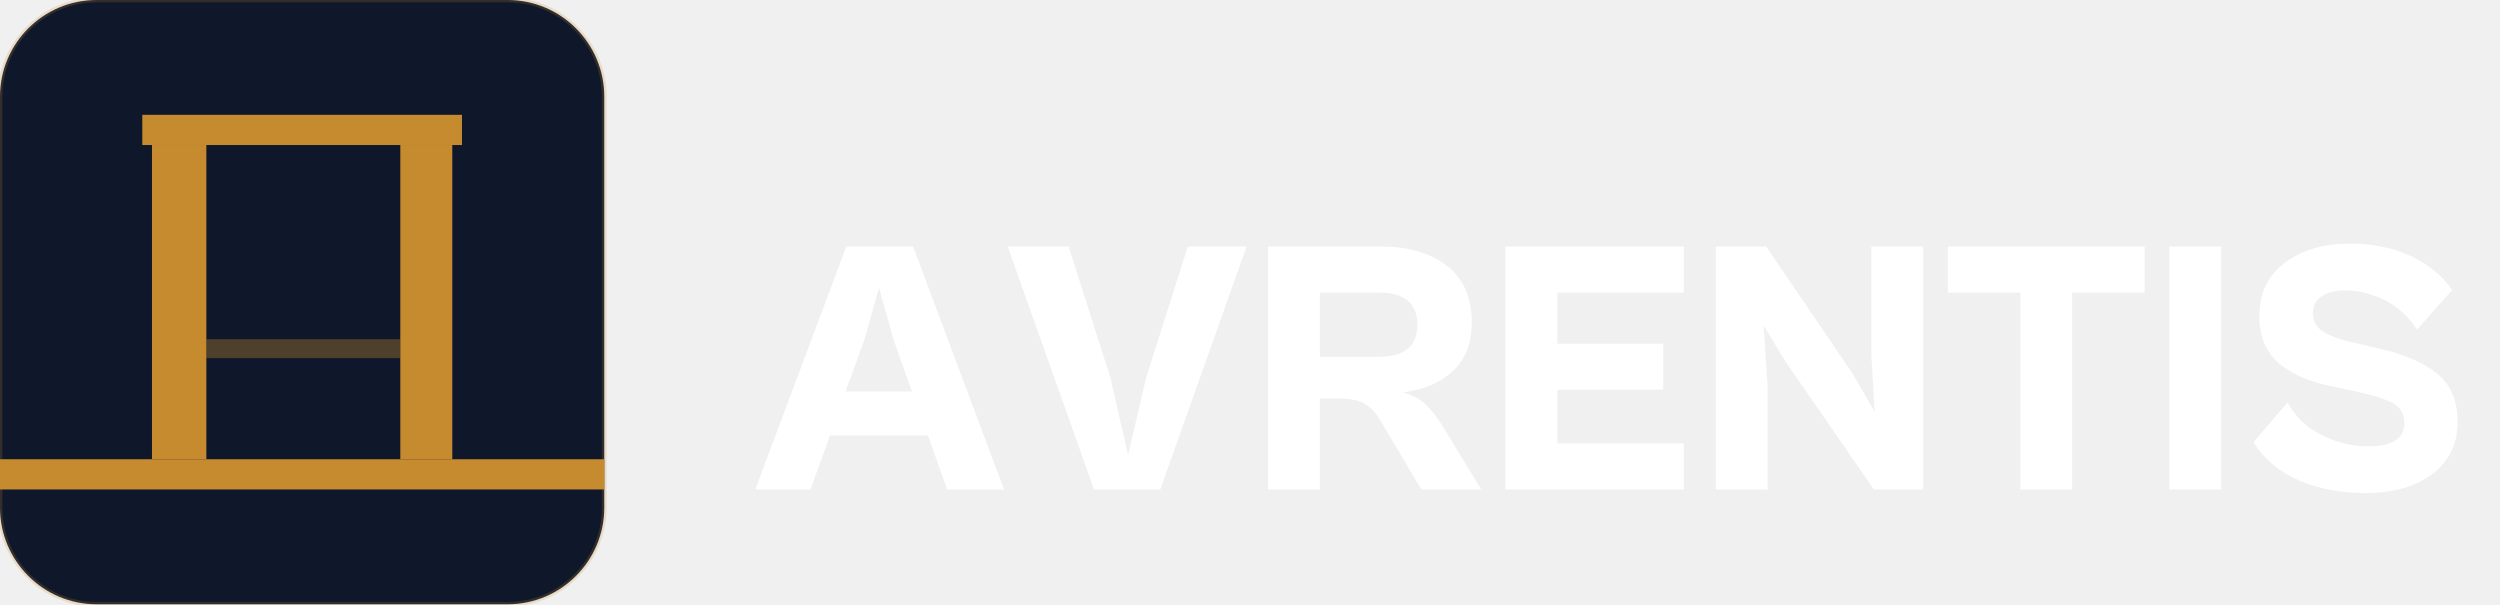
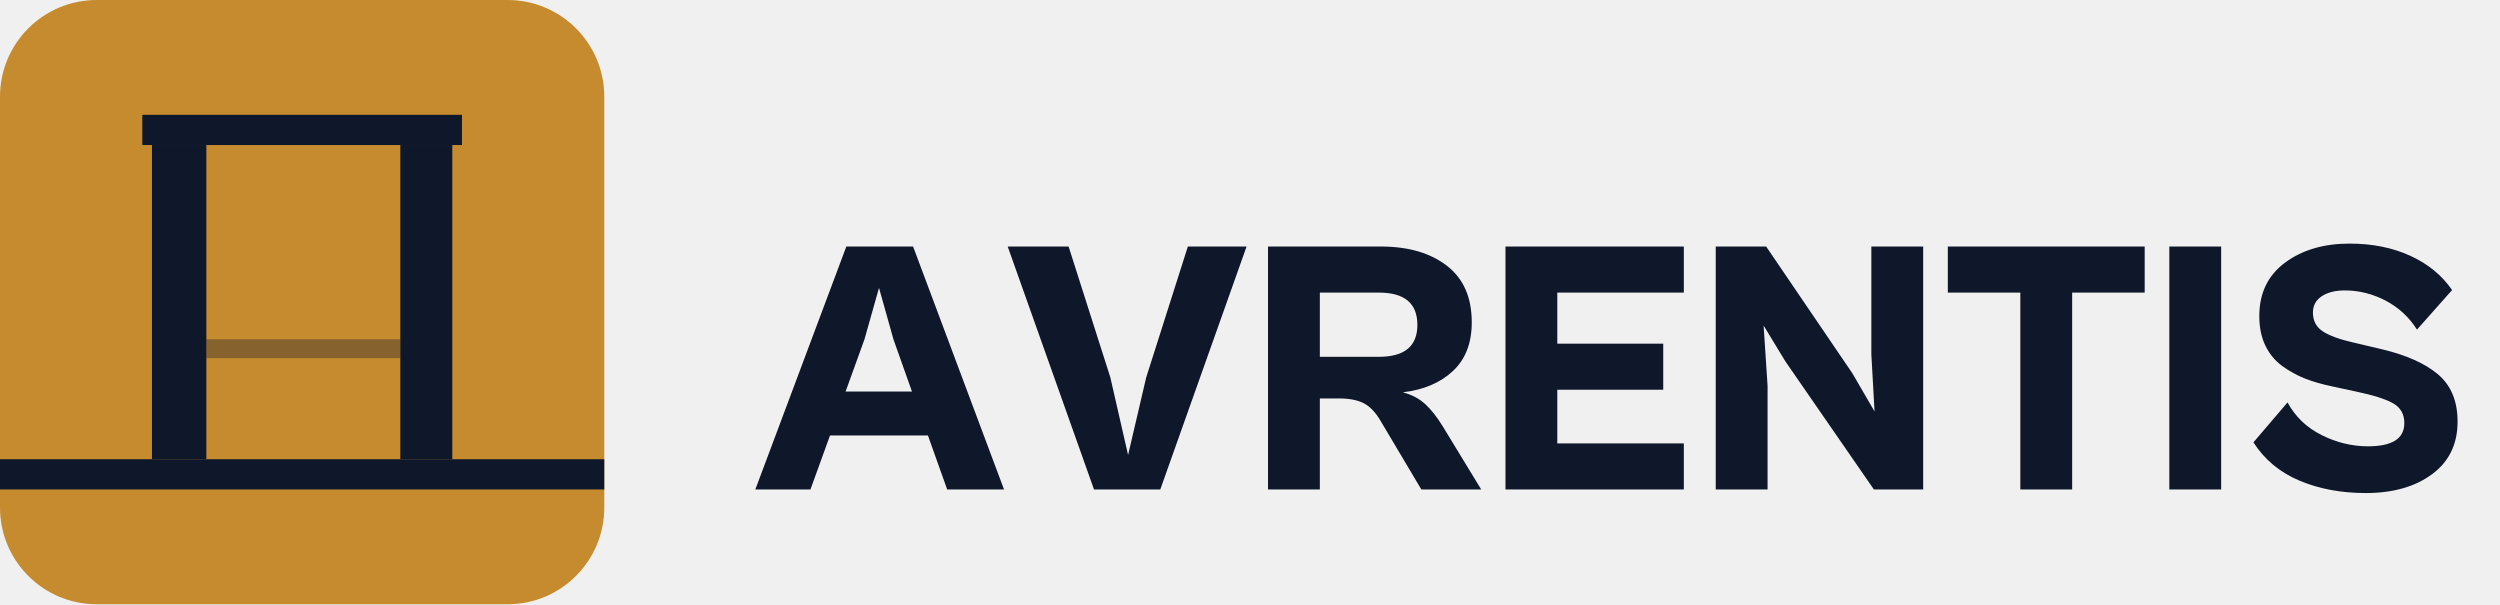
<svg xmlns="http://www.w3.org/2000/svg" width="264.781" height="64" viewBox="0 0 264.781 64">
  <g>
-     <rect width="64" height="64" rx="10.24" fill="#0f172a" stroke="rgba(198,139,47,0.2)" stroke-width="0.5" />
-     <rect x="15.072" y="12.16" width="33.856" height="3.2" fill="#c68b2f" />
-     <rect x="16.096" y="15.36" width="5.76" height="33.28" fill="#c68b2f" />
-     <rect x="42.4" y="15.36" width="5.504" height="33.28" fill="#c68b2f" />
-     <rect x="21.856" y="35.927" width="20.544" height="2" fill="#c68b2f" opacity="0.35" />
-     <rect x="0" y="48.64" width="64" height="3.2" fill="#c68b2f" />
+     <rect width="64" height="64" rx="10.24" fill="#c68b2f" />
+     <rect x="15.072" y="12.16" width="33.856" height="3.2" fill="#0f172a" />
+     <rect x="16.096" y="15.36" width="5.76" height="33.28" fill="#0f172a" />
+     <rect x="42.4" y="15.36" width="5.504" height="33.28" fill="#0f172a" />
+     <rect x="21.856" y="35.927" width="20.544" height="2" fill="#0f172a" opacity="0.35" />
+     <rect x="0" y="48.64" width="64" height="3.2" fill="#0f172a" />
  </g>
-   <path transform="translate(79.808 0)" d="M8.10 46.12L6.03 51.84L0.19 51.84L9.83 26.11L16.90 26.11L26.53 51.84L20.51 51.84L18.47 46.12L8.10 46.12M13.29 30.49L11.75 35.94L9.75 41.47L16.78 41.47L14.82 35.94L13.29 30.49M52.22 26.11L43.08 51.84L36.06 51.84L26.92 26.11L33.37 26.11L37.79 39.97L39.67 48.19L41.59 39.97L46 26.11L52.22 26.11M59.98 42.20L59.98 51.84L54.49 51.84L54.49 26.11L66.43 26.11Q70.81 26.11 73.44 28.15Q76.07 30.18 76.07 34.14Q76.07 37.44 74.07 39.30Q72.08 41.16 68.77 41.55Q70.20 41.93 71.14 42.80Q72.08 43.66 73 45.16L77.07 51.84L70.73 51.84L66.39 44.54Q65.63 43.24 64.65 42.72Q63.67 42.20 61.98 42.20L59.98 42.20M66.24 30.99L59.98 30.99L59.98 37.79L66.24 37.79Q70.31 37.79 70.31 34.41Q70.31 30.99 66.24 30.99M98.53 46.96L98.53 51.84L79.64 51.84L79.64 26.11L98.53 26.11L98.53 30.99L85.13 30.99L85.13 36.40L96.35 36.40L96.35 41.28L85.13 41.28L85.13 46.96L98.53 46.96M107.40 40.86L107.40 51.84L101.91 51.84L101.91 26.11L107.25 26.11L116.39 39.55L118.73 43.58L118.39 37.52L118.39 26.11L123.88 26.11L123.88 51.84L118.66 51.84L109.29 38.28L106.98 34.48L107.40 40.86M139.66 30.99L139.66 51.84L134.17 51.84L134.17 30.99L126.49 30.99L126.49 26.11L147.34 26.11L147.34 30.99L139.66 30.99M155.44 26.11L155.44 51.84L149.95 51.84L149.95 26.11L155.44 26.11M170.76 52.22Q166.85 52.22 163.72 50.90Q160.59 49.57 158.86 46.85L162.47 42.62Q163.70 44.89 166.08 46.08Q168.46 47.27 171 47.27Q174.84 47.27 174.84 44.81Q174.84 43.39 173.66 42.72Q172.49 42.05 169.73 41.47L167.23 40.93Q165.58 40.59 164.31 40.09Q163.05 39.59 161.89 38.75Q160.74 37.90 160.11 36.58Q159.48 35.25 159.48 33.48Q159.48 29.84 162.20 27.82Q164.93 25.80 169.04 25.80Q172.65 25.80 175.47 27.09Q178.29 28.38 179.90 30.72L176.18 34.91Q174.95 32.95 172.88 31.85Q170.80 30.76 168.54 30.76Q167.04 30.76 166.10 31.37Q165.16 31.99 165.16 33.10Q165.16 34.41 166.21 35.10Q167.27 35.79 169.50 36.29L172.42 36.98Q176.33 37.90 178.41 39.65Q180.48 41.40 180.48 44.66Q180.48 48.23 177.77 50.23Q175.07 52.22 170.76 52.22" fill="#ffffff" />
+   <path transform="translate(79.808 0)" d="M8.10 46.12L6.03 51.84L0.19 51.84L9.83 26.11L16.90 26.11L26.53 51.84L20.51 51.84L18.47 46.12L8.10 46.12M13.29 30.49L11.75 35.94L9.75 41.47L16.78 41.47L14.82 35.94L13.29 30.49M52.22 26.11L43.08 51.84L36.06 51.84L26.92 26.11L33.37 26.11L37.79 39.97L39.67 48.19L41.59 39.97L46 26.11L52.22 26.11M59.98 42.20L59.98 51.84L54.49 51.84L54.49 26.11L66.43 26.11Q70.81 26.11 73.44 28.15Q76.07 30.18 76.07 34.14Q76.07 37.44 74.07 39.30Q72.08 41.16 68.77 41.55Q70.20 41.93 71.14 42.80Q72.08 43.66 73 45.16L77.07 51.84L70.73 51.84L66.39 44.54Q65.63 43.24 64.65 42.72Q63.67 42.20 61.98 42.20L59.98 42.20M66.24 30.99L59.98 30.99L59.98 37.79L66.24 37.79Q70.31 37.79 70.31 34.41Q70.31 30.99 66.24 30.99M98.53 46.96L98.53 51.84L79.64 51.84L79.64 26.11L98.53 26.11L98.53 30.99L85.13 30.99L85.13 36.40L96.35 36.40L96.35 41.28L85.13 41.28L85.13 46.96L98.53 46.96M107.40 40.86L107.40 51.84L101.91 51.84L101.91 26.11L107.25 26.11L116.39 39.55L118.73 43.58L118.39 37.52L118.39 26.11L123.88 26.11L123.88 51.84L118.66 51.84L109.29 38.28L106.98 34.48L107.40 40.86M139.66 30.99L139.66 51.84L134.17 51.84L134.17 30.99L126.49 30.99L126.49 26.11L147.34 26.11L147.34 30.99L139.66 30.99M155.44 26.11L155.44 51.84L149.95 51.84L149.95 26.11L155.44 26.11M170.76 52.22Q166.85 52.22 163.72 50.90Q160.59 49.57 158.86 46.85L162.47 42.62Q163.70 44.89 166.08 46.08Q168.46 47.27 171 47.27Q174.84 47.27 174.84 44.81Q174.84 43.39 173.66 42.72Q172.49 42.05 169.73 41.47L167.23 40.93Q165.58 40.59 164.31 40.09Q163.05 39.59 161.89 38.75Q160.74 37.90 160.11 36.58Q159.48 35.25 159.48 33.48Q159.48 29.84 162.20 27.82Q164.93 25.80 169.04 25.80Q172.65 25.80 175.47 27.09Q178.29 28.38 179.90 30.72L176.18 34.91Q174.95 32.95 172.88 31.85Q170.80 30.76 168.54 30.76Q167.04 30.76 166.10 31.37Q165.16 31.99 165.16 33.10Q165.16 34.41 166.21 35.10Q167.27 35.79 169.50 36.29L172.42 36.98Q176.33 37.90 178.41 39.65Q180.48 41.40 180.48 44.66Q180.48 48.23 177.77 50.23Q175.07 52.22 170.76 52.22" fill="#0f172a" />
</svg>
